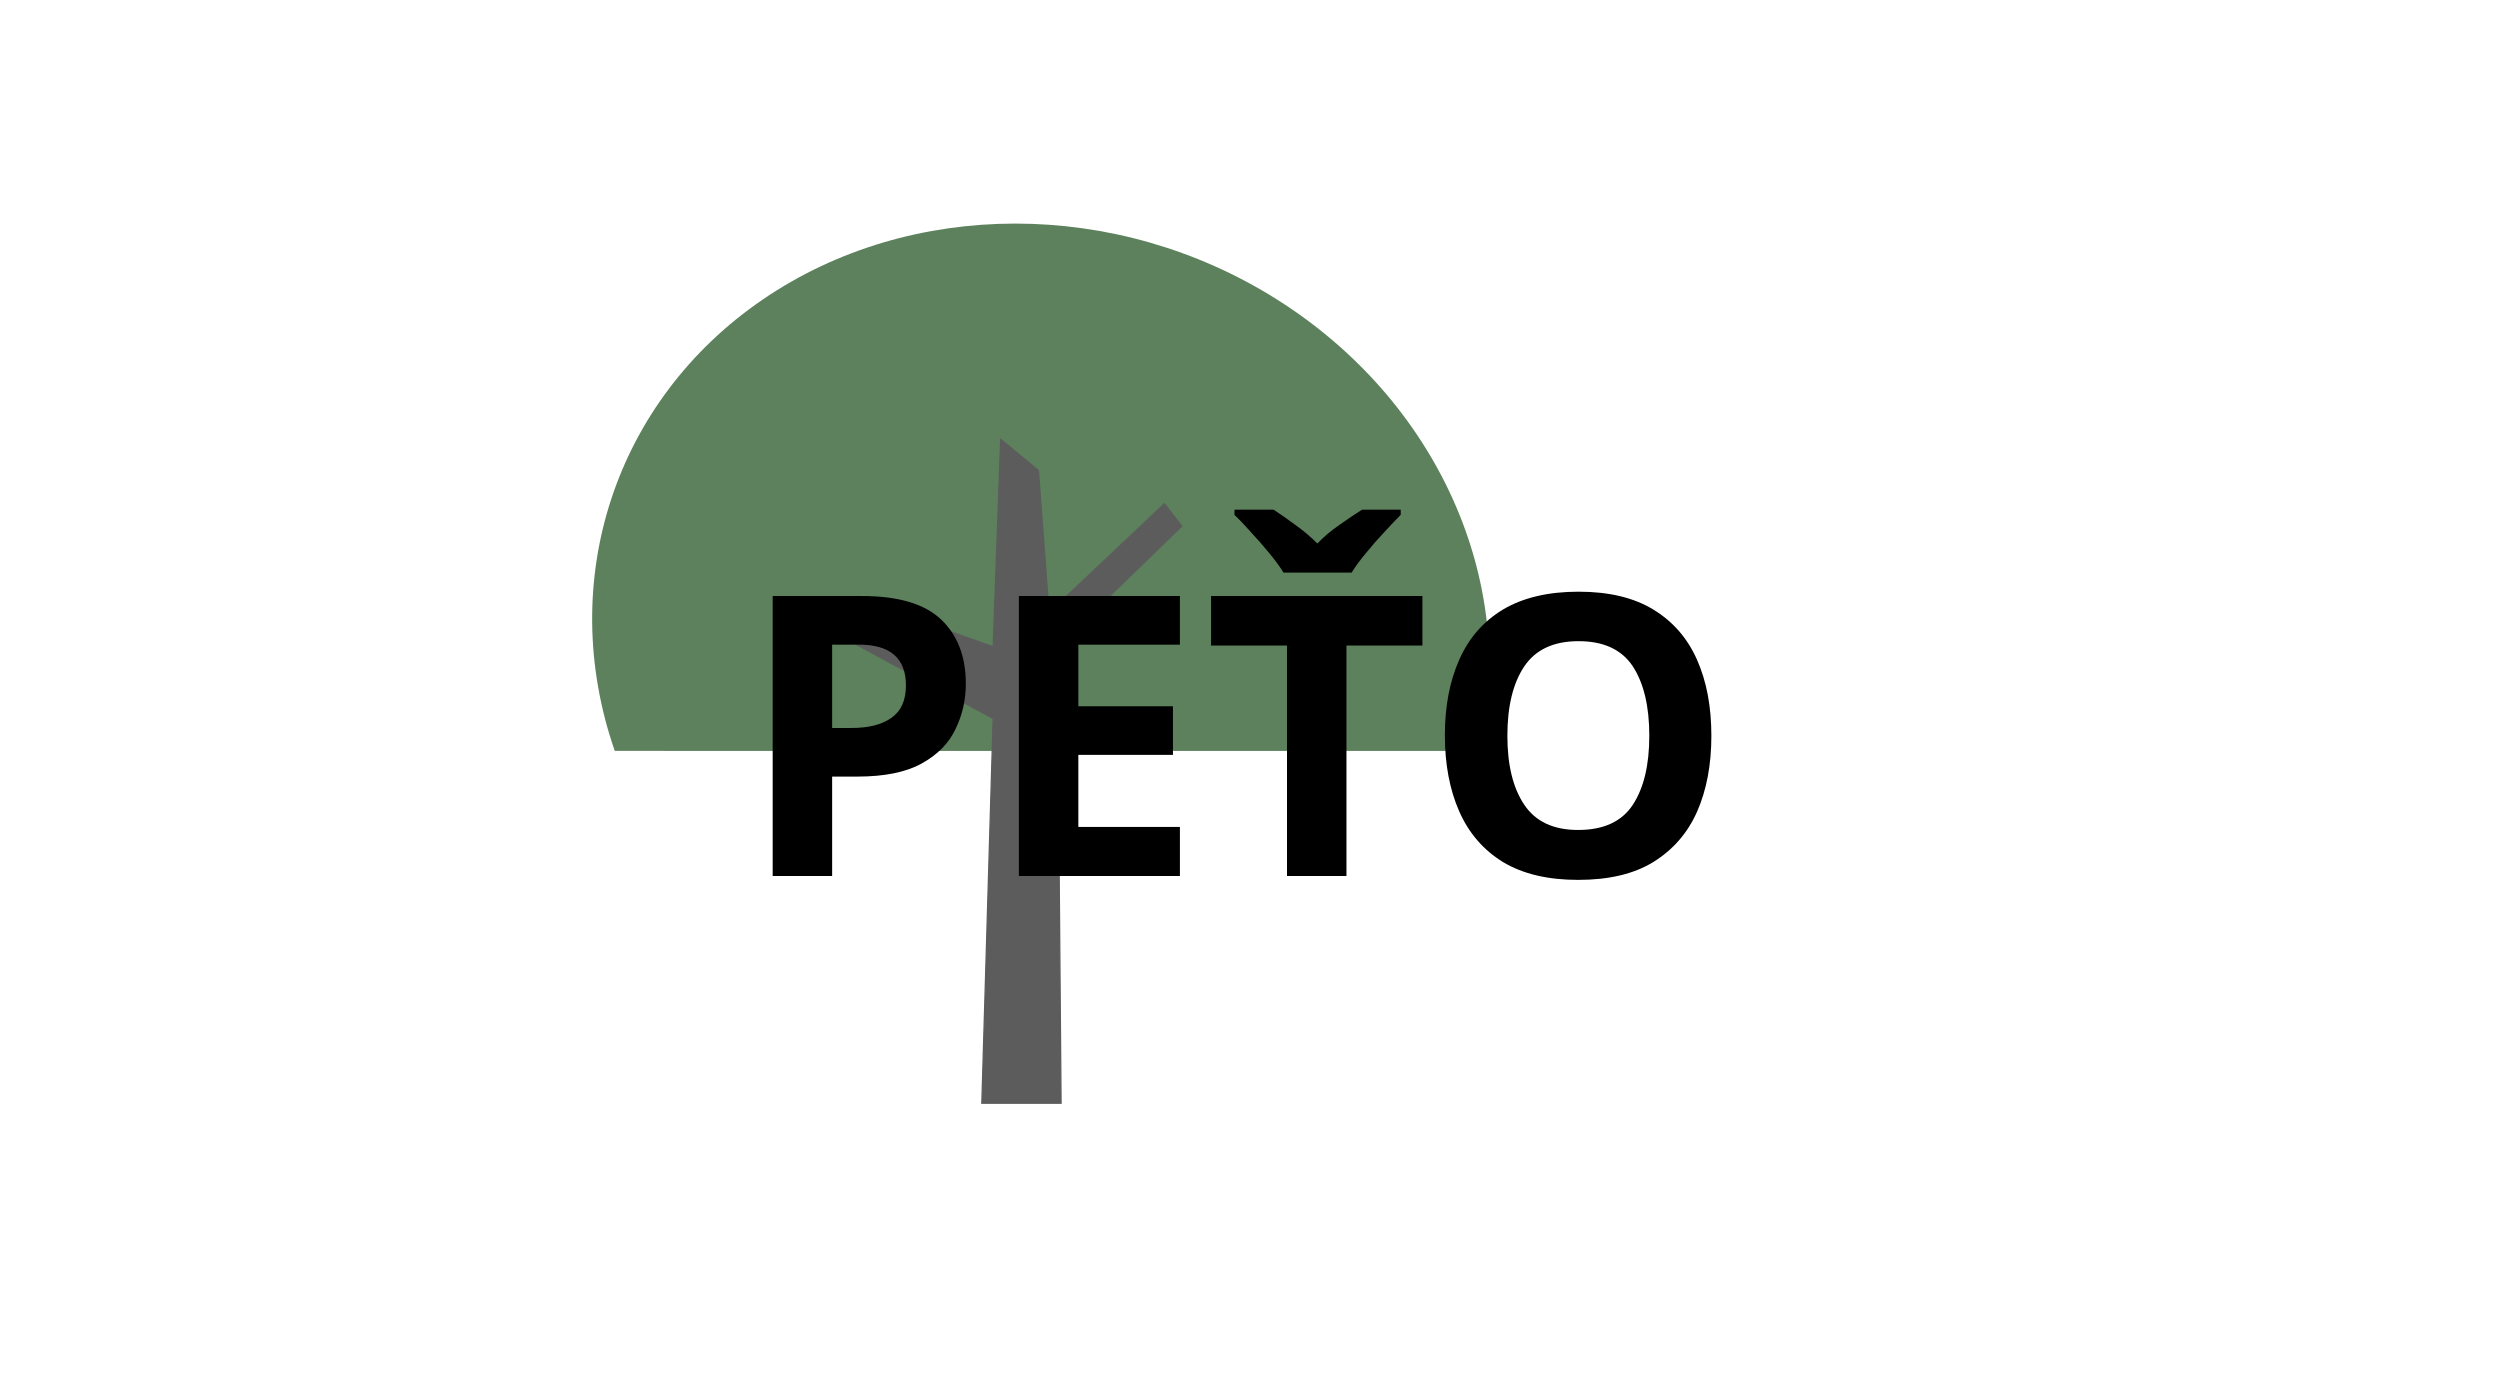
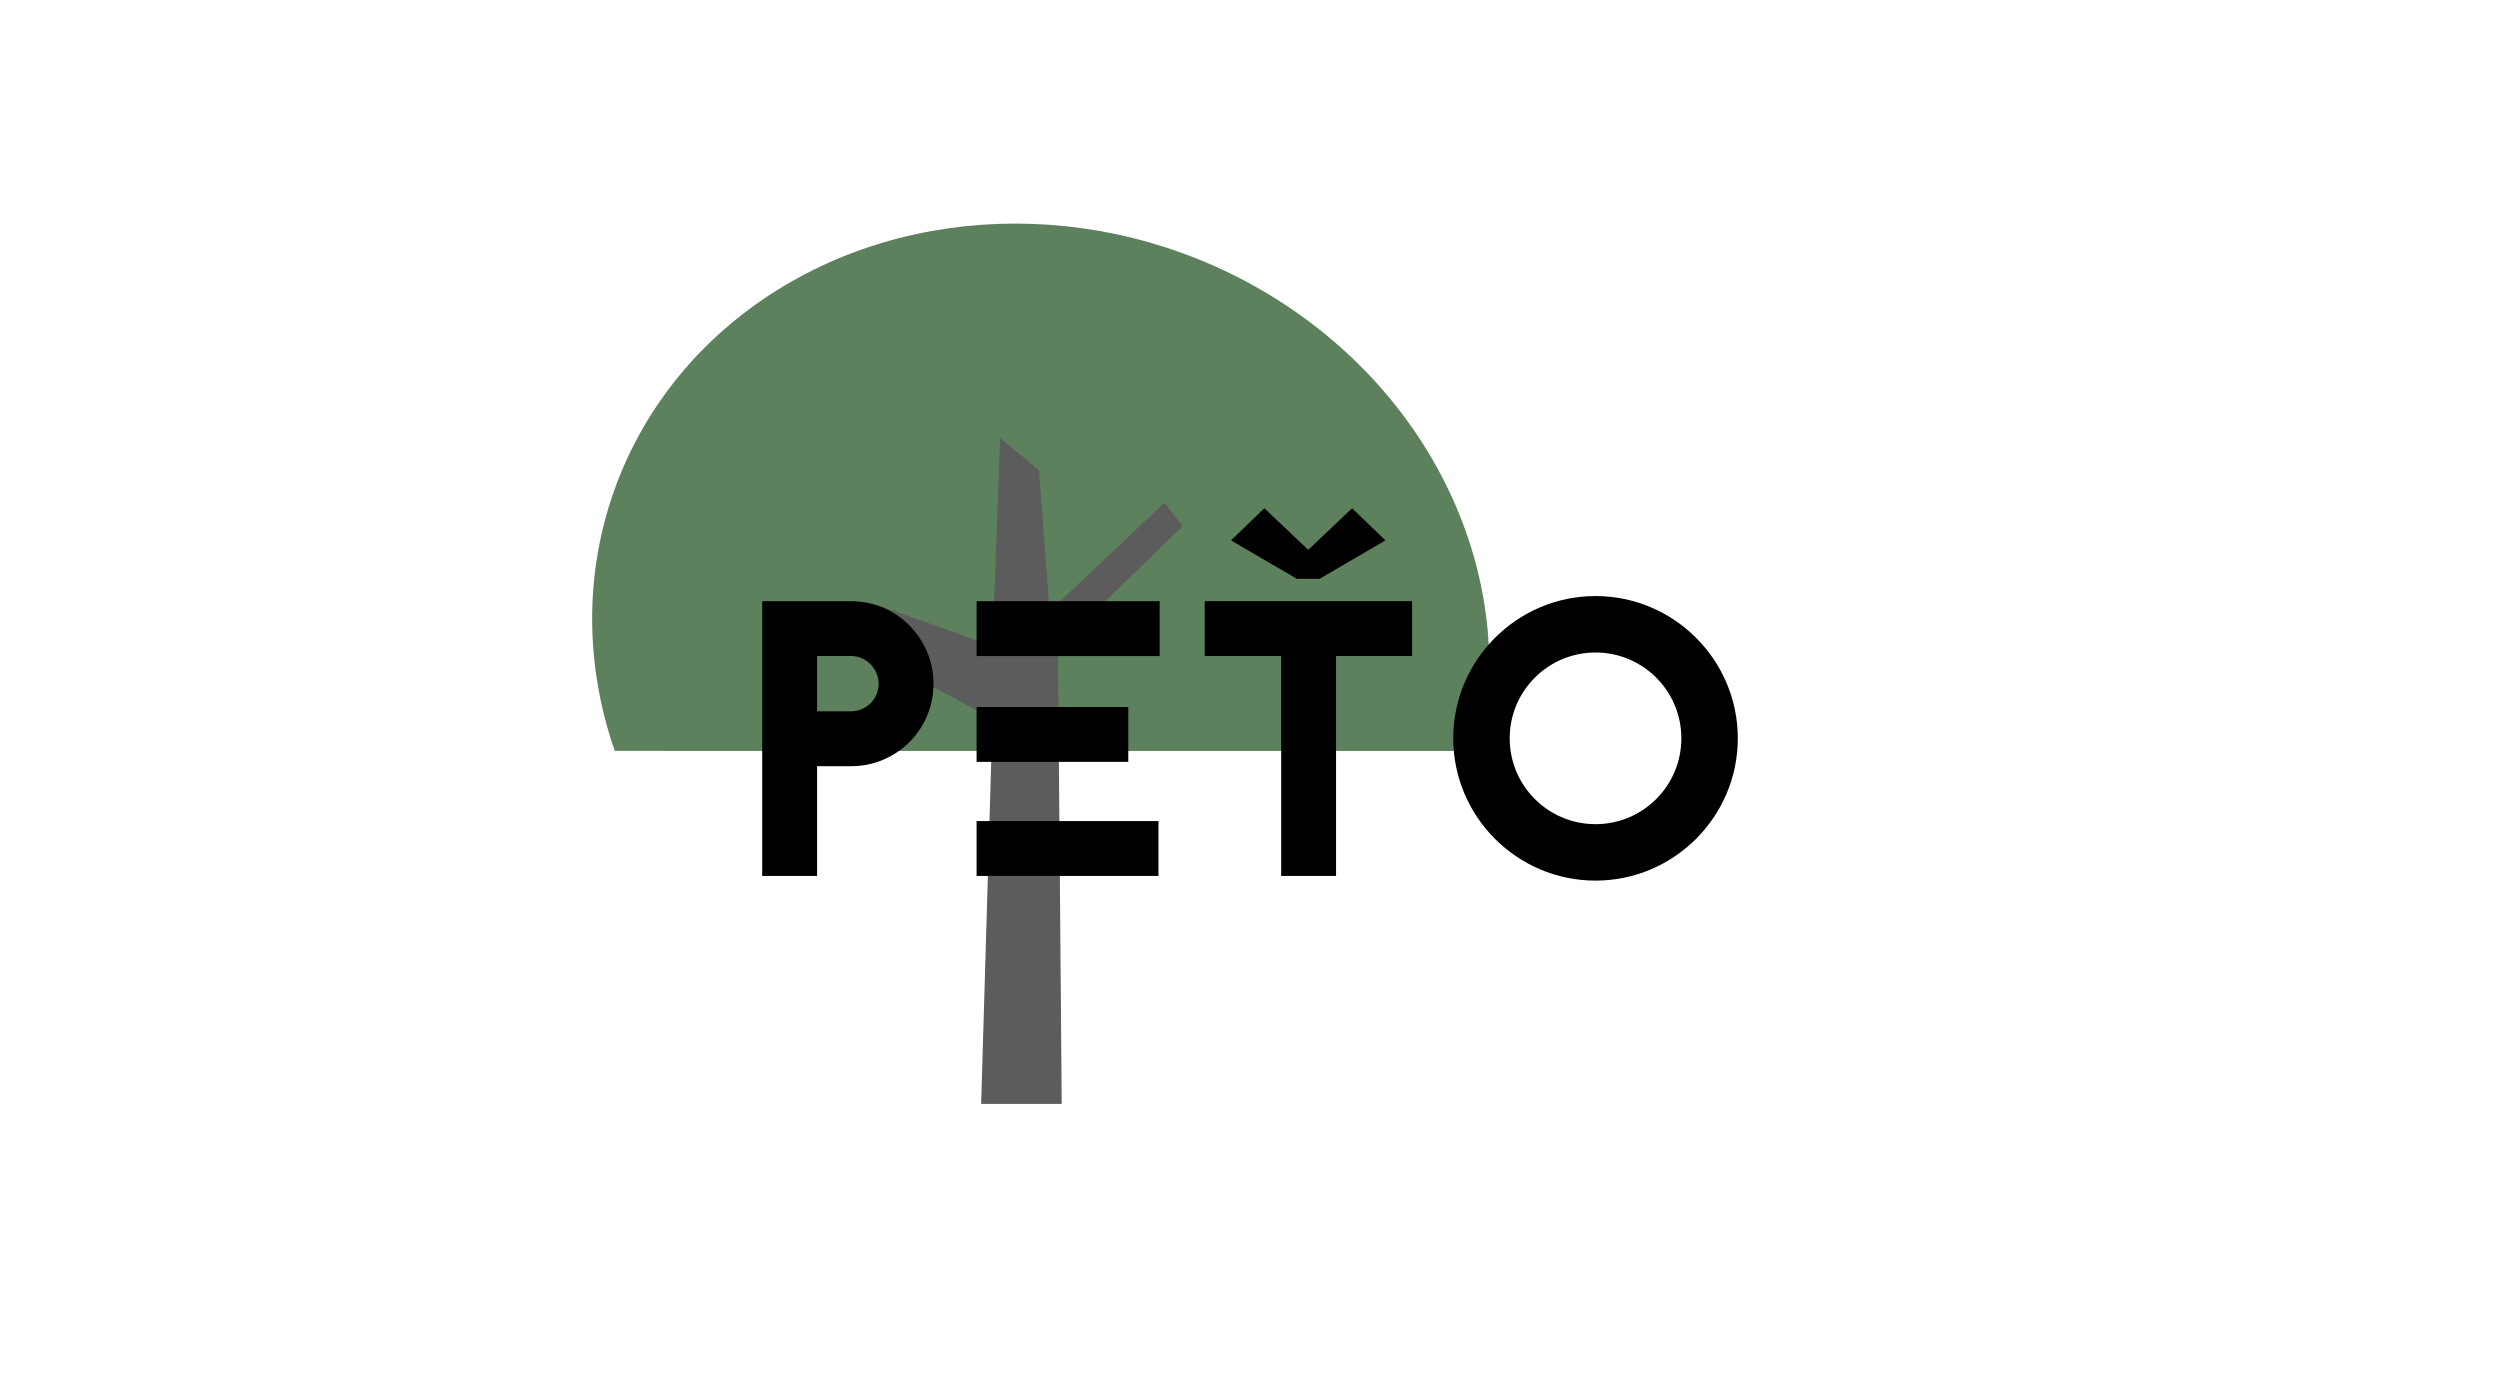
- <svg xmlns="http://www.w3.org/2000/svg" width="90mm" height="50mm" viewBox="0 0 90 50" version="1.1" id="svg4866">
+ <svg xmlns="http://www.w3.org/2000/svg" id="svg4866" version="1.1" viewBox="0 0 90 50" height="50mm" width="90mm">
  <defs id="defs4860" />
  <g id="layer1">
-     <g style="opacity:0.639" transform="matrix(0.1796178,0,0,0.1796178,60.87339,-3.311792)" id="g1730-5">
-       <path style="opacity:1;fill:#003a00;fill-opacity:1;stroke-width:0.336" id="path1631-9" d="M -173.248,215.759 A 90.664,83.138 0 0 1 -164.183,120.75 90.664,83.138 0 0 1 -63.721,96.066 90.664,83.138 0 0 1 -4.066,174.19" transform="matrix(0.9708448,0.2397091,-0.2201293,0.9754707,0,0)" />
-       <path style="fill:#000000;fill-opacity:1;stroke:#000000;stroke-width:0.265px;stroke-linecap:butt;stroke-linejoin:miter;stroke-opacity:1" d="m -138.339,106.5 7.552,6.219 2.142,28.513 23.125,-21.835 3.467,4.49 -24.946,24.19 0.756,91.47 h -15.875 l 2.268,-77.107 -27.97,-15.119 4.536,-7.56 23.435,8.315 z" id="path1661-22" />
+     <g id="g1730-5" transform="matrix(0.1796178,0,0,0.1796178,60.87339,-3.311792)" style="opacity:0.639">
+       <path transform="matrix(0.9708448,0.2397091,-0.2201293,0.9754707,0,0)" d="M -173.248,215.759 A 90.664,83.138 0 0 1 -164.183,120.75 90.664,83.138 0 0 1 -63.721,96.066 90.664,83.138 0 0 1 -4.066,174.19" id="path1631-9" style="opacity:1;fill:#003a00;fill-opacity:1;stroke-width:0.336" />
+       <path id="path1661-22" d="m -138.339,106.5 7.552,6.219 2.142,28.513 23.125,-21.835 3.467,4.49 -24.946,24.19 0.756,91.47 h -15.875 l 2.268,-77.107 -27.97,-15.119 4.536,-7.56 23.435,8.315 z" style="fill:#000000;fill-opacity:1;stroke:#000000;stroke-width:0.265px;stroke-linecap:butt;stroke-linejoin:miter;stroke-opacity:1" />
    </g>
-     <g style="opacity:1" transform="matrix(0.5036231,0,0,0.5036231,20.48554,8.06994)" id="g8950" />
-     <text xml:space="preserve" style="font-style:normal;font-variant:normal;font-weight:bold;font-stretch:normal;font-size:6.161px;line-height:1.25;font-family:sans-serif;-inkscape-font-specification:'sans-serif Bold';letter-spacing:0px;word-spacing:0px;fill:#000000;fill-opacity:1;stroke:none;stroke-width:0.154" x="-33.475" y="27.776" id="text8026-6-3-6">
-       <tspan id="tspan8024-6-5-7" x="-33.475" y="27.776" style="font-style:normal;font-variant:normal;font-weight:normal;font-stretch:normal;font-size:14.787px;font-family:'Jaapokki subtract';-inkscape-font-specification:'Jaapokki subtract';stroke-width:0.154" />
+     <g id="g8950" transform="matrix(0.5036231,0,0,0.5036231,20.48554,8.06994)" style="opacity:1" />
+     <text id="text8026-6-3-6" y="27.776" x="-33.475" style="font-style:normal;font-variant:normal;font-weight:bold;font-stretch:normal;font-size:6.161px;line-height:1.25;font-family:sans-serif;-inkscape-font-specification:'sans-serif Bold';letter-spacing:0px;word-spacing:0px;fill:#000000;fill-opacity:1;stroke:none;stroke-width:0.154" xml:space="preserve">
+       <tspan style="font-style:normal;font-variant:normal;font-weight:normal;font-stretch:normal;font-size:14.787px;font-family:'Jaapokki subtract';-inkscape-font-specification:'Jaapokki subtract';stroke-width:0.154" y="27.776" x="-33.475" id="tspan8024-6-5-7" />
    </text>
-     <text xml:space="preserve" style="font-style:normal;font-variant:normal;font-weight:bold;font-stretch:normal;font-size:16.933px;line-height:1.25;font-family:'Jaapokki subtract';-inkscape-font-specification:'Jaapokki subtract, Bold';font-variant-ligatures:normal;font-variant-caps:normal;font-variant-numeric:normal;font-variant-east-asian:normal;stroke-width:0.265" x="26.55" y="31.533" id="text3052-2-96-1-0-4-3-1">
-       <tspan id="tspan3050-5-02-1-3-0-9-9" x="26.55" y="31.533" style="font-style:normal;font-variant:normal;font-weight:bold;font-stretch:normal;font-size:14.111px;font-family:'Jaapokki subtract';-inkscape-font-specification:'Jaapokki subtract, Bold';font-variant-ligatures:normal;font-variant-caps:normal;font-variant-numeric:normal;font-variant-east-asian:normal;stroke-width:0.265">PEŤO</tspan>
-     </text>
+     <g style="font-style:normal;font-variant:normal;font-weight:bold;font-stretch:normal;font-size:16.933px;line-height:1.25;font-family:'Jaapokki subtract';-inkscape-font-specification:'Jaapokki subtract, Bold';font-variant-ligatures:normal;font-variant-caps:normal;font-variant-numeric:normal;font-variant-east-asian:normal;stroke-width:0.265" id="text3052-2-96-1-0-4-3-1" aria-label="PEŤO">
+       <path id="path26246" style="font-style:normal;font-variant:normal;font-weight:bold;font-stretch:normal;font-size:14.111px;font-family:'Jaapokki subtract';-inkscape-font-specification:'Jaapokki subtract, Bold';font-variant-ligatures:normal;font-variant-caps:normal;font-variant-numeric:normal;font-variant-east-asian:normal;stroke-width:0.265" d="m 27.439,21.642 v 9.892 h 1.976 v -3.951 h 1.228 c 1.637,0 2.963,-1.326 2.963,-2.963 0,-1.637 -1.326,-2.977 -2.963,-2.977 z m 1.976,3.965 v -1.99 h 1.228 c 0.536,0 0.988,0.452 0.988,1.002 0,0.55 -0.452,0.988 -0.988,0.988 z" />
+       <path id="path26248" style="font-style:normal;font-variant:normal;font-weight:bold;font-stretch:normal;font-size:14.111px;font-family:'Jaapokki subtract';-inkscape-font-specification:'Jaapokki subtract, Bold';font-variant-ligatures:normal;font-variant-caps:normal;font-variant-numeric:normal;font-variant-east-asian:normal;stroke-width:0.265" d="M 41.747,21.642 H 35.158 v 1.976 h 6.59 z m -6.59,5.786 h 5.461 V 25.452 H 35.158 Z m 0,4.106 h 6.548 v -1.976 h -6.548 z" />
+       <path id="path26250" style="font-style:normal;font-variant:normal;font-weight:bold;font-stretch:normal;font-size:14.111px;font-family:'Jaapokki subtract';-inkscape-font-specification:'Jaapokki subtract, Bold';font-variant-ligatures:normal;font-variant-caps:normal;font-variant-numeric:normal;font-variant-east-asian:normal;stroke-width:0.265" d="m 49.875,19.454 -1.199,-1.157 -1.58,1.496 -1.58,-1.496 -1.199,1.157 2.371,1.383 h 0.818 z m -6.505,2.187 v 1.976 h 2.752 v 7.916 h 1.976 v -7.916 h 2.738 v -1.976 z" />
+       <path id="path26252" style="font-style:normal;font-variant:normal;font-weight:bold;font-stretch:normal;font-size:14.111px;font-family:'Jaapokki subtract';-inkscape-font-specification:'Jaapokki subtract, Bold';font-variant-ligatures:normal;font-variant-caps:normal;font-variant-numeric:normal;font-variant-east-asian:normal;stroke-width:0.265" d="m 57.439,21.458 c -2.822,0 -5.122,2.3 -5.122,5.122 0,2.822 2.3,5.122 5.122,5.122 2.822,0 5.122,-2.3 5.122,-5.122 0,-2.822 -2.3,-5.122 -5.122,-5.122 z m 0,2.032 c 1.707,0 3.09,1.383 3.09,3.09 0,1.707 -1.383,3.09 -3.09,3.09 -1.707,0 -3.09,-1.383 -3.09,-3.09 0,-1.707 1.383,-3.09 3.09,-3.09 z" />
+     </g>
  </g>
</svg>
